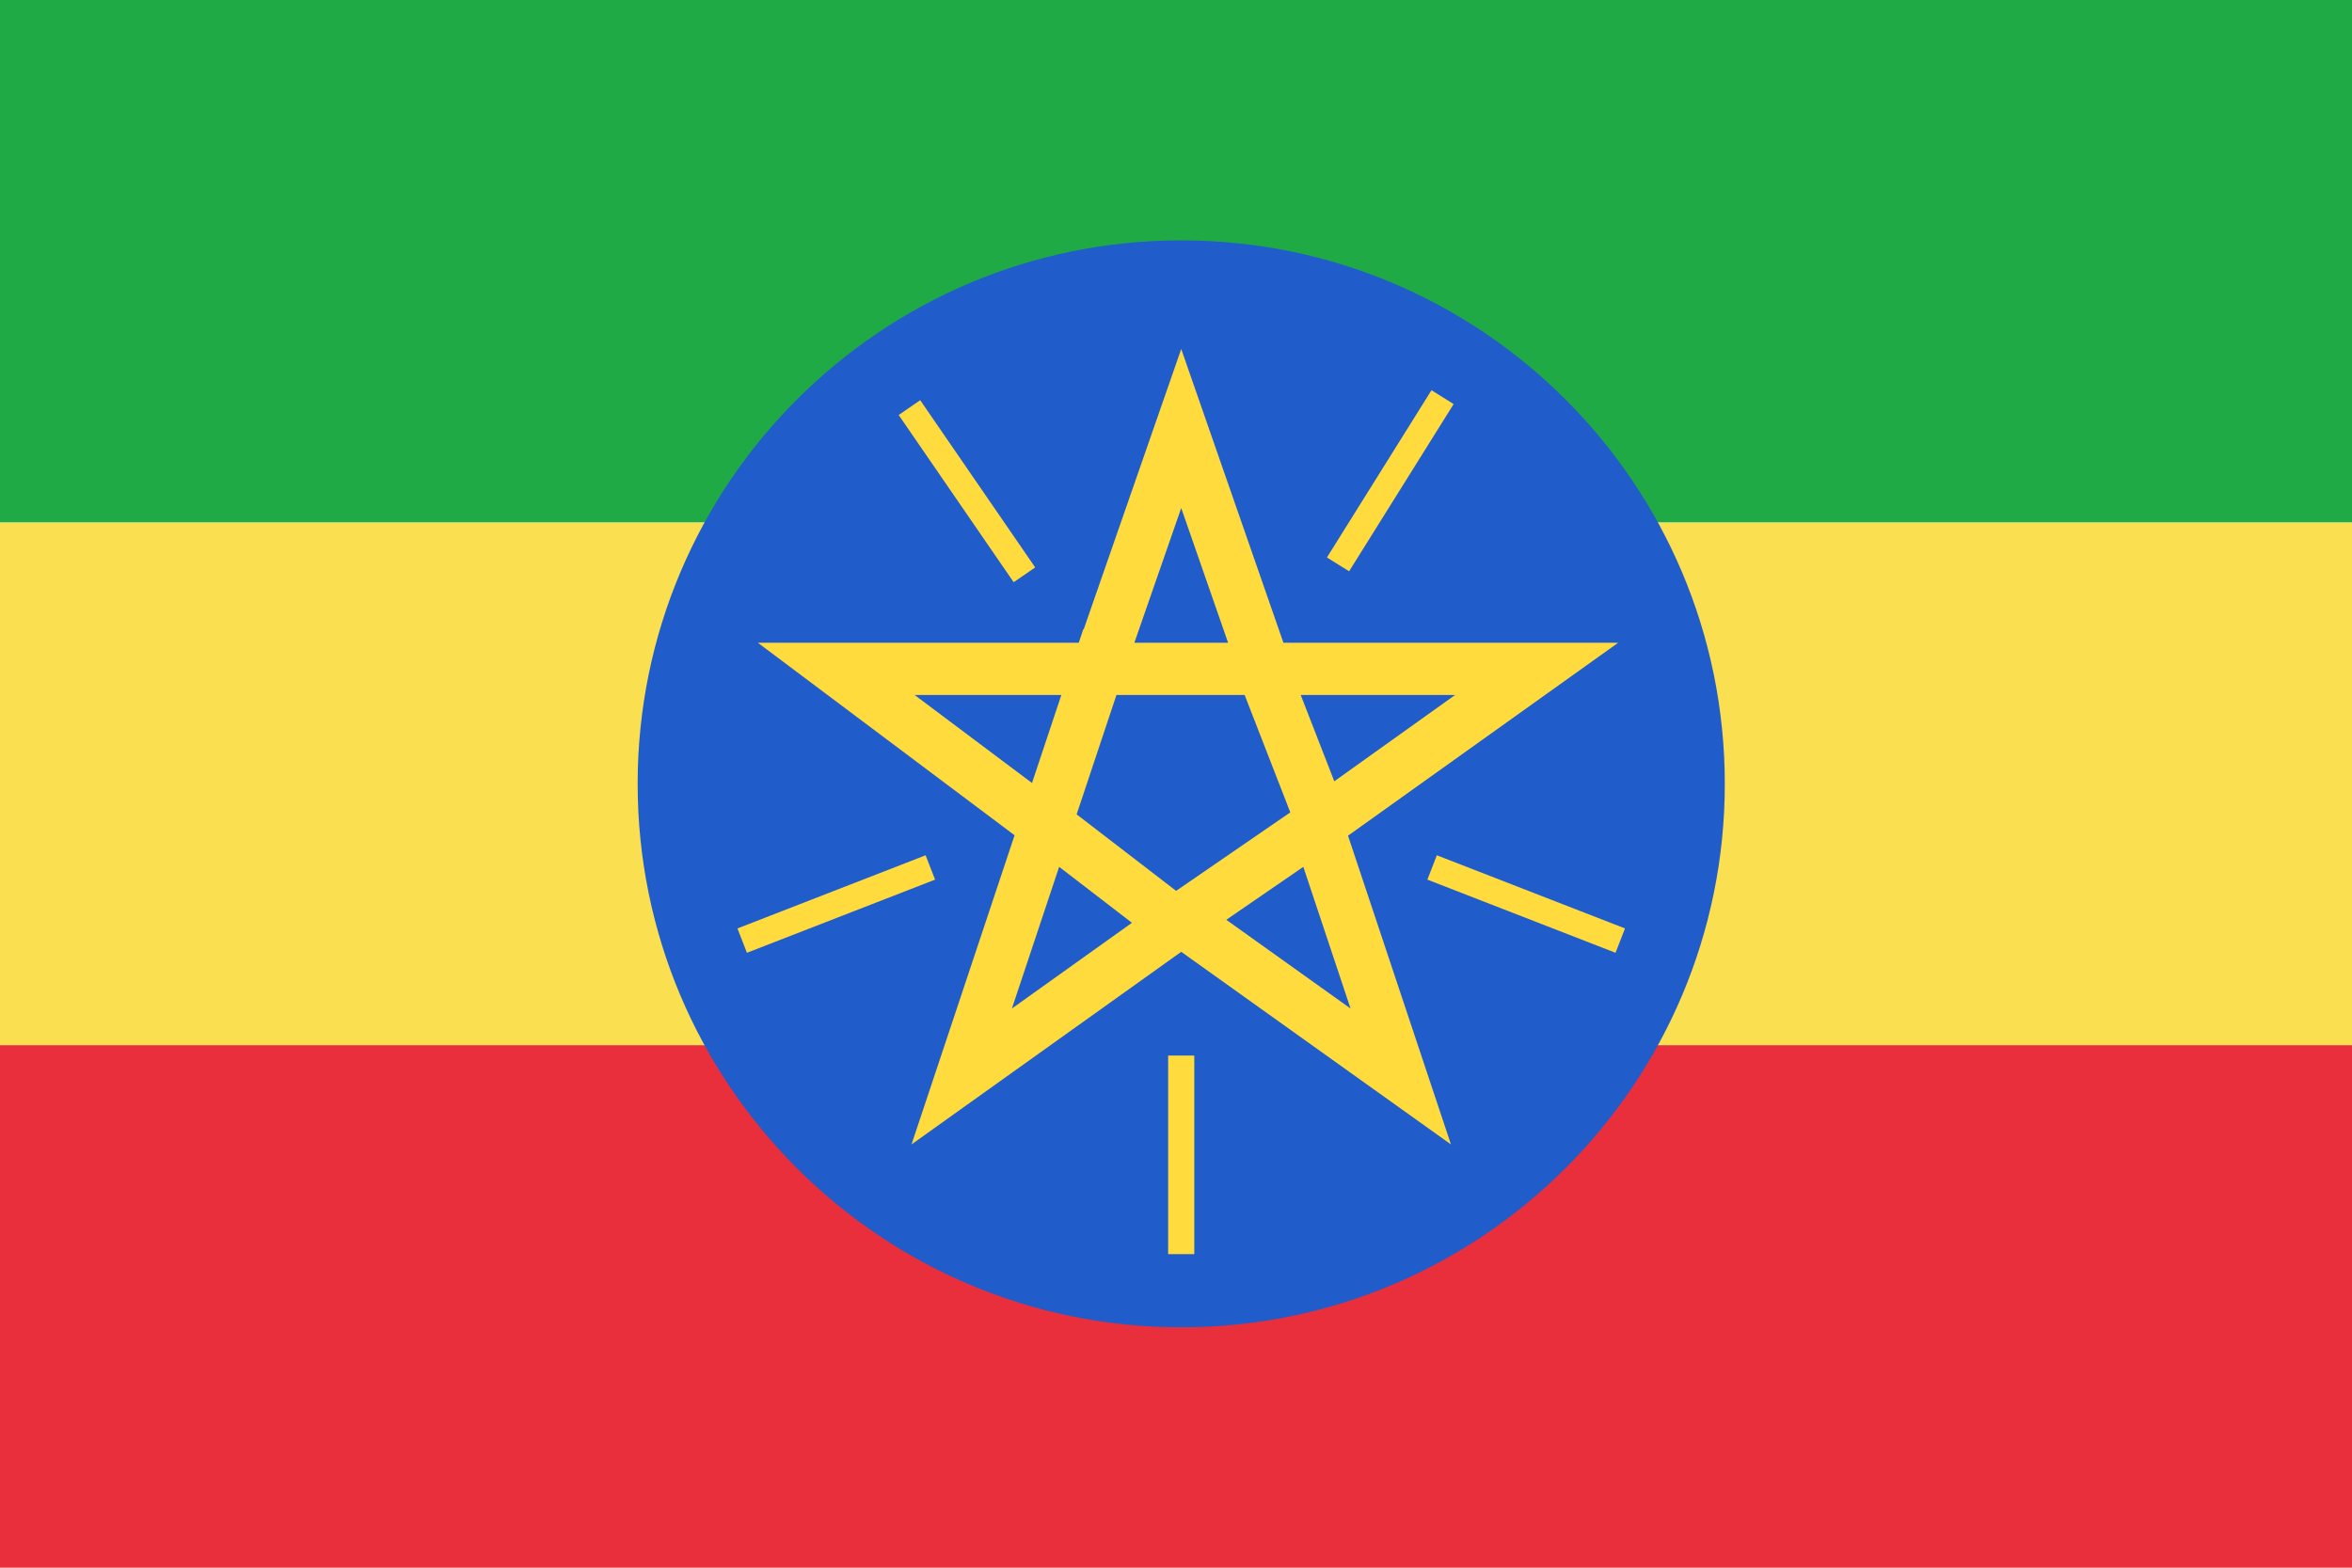
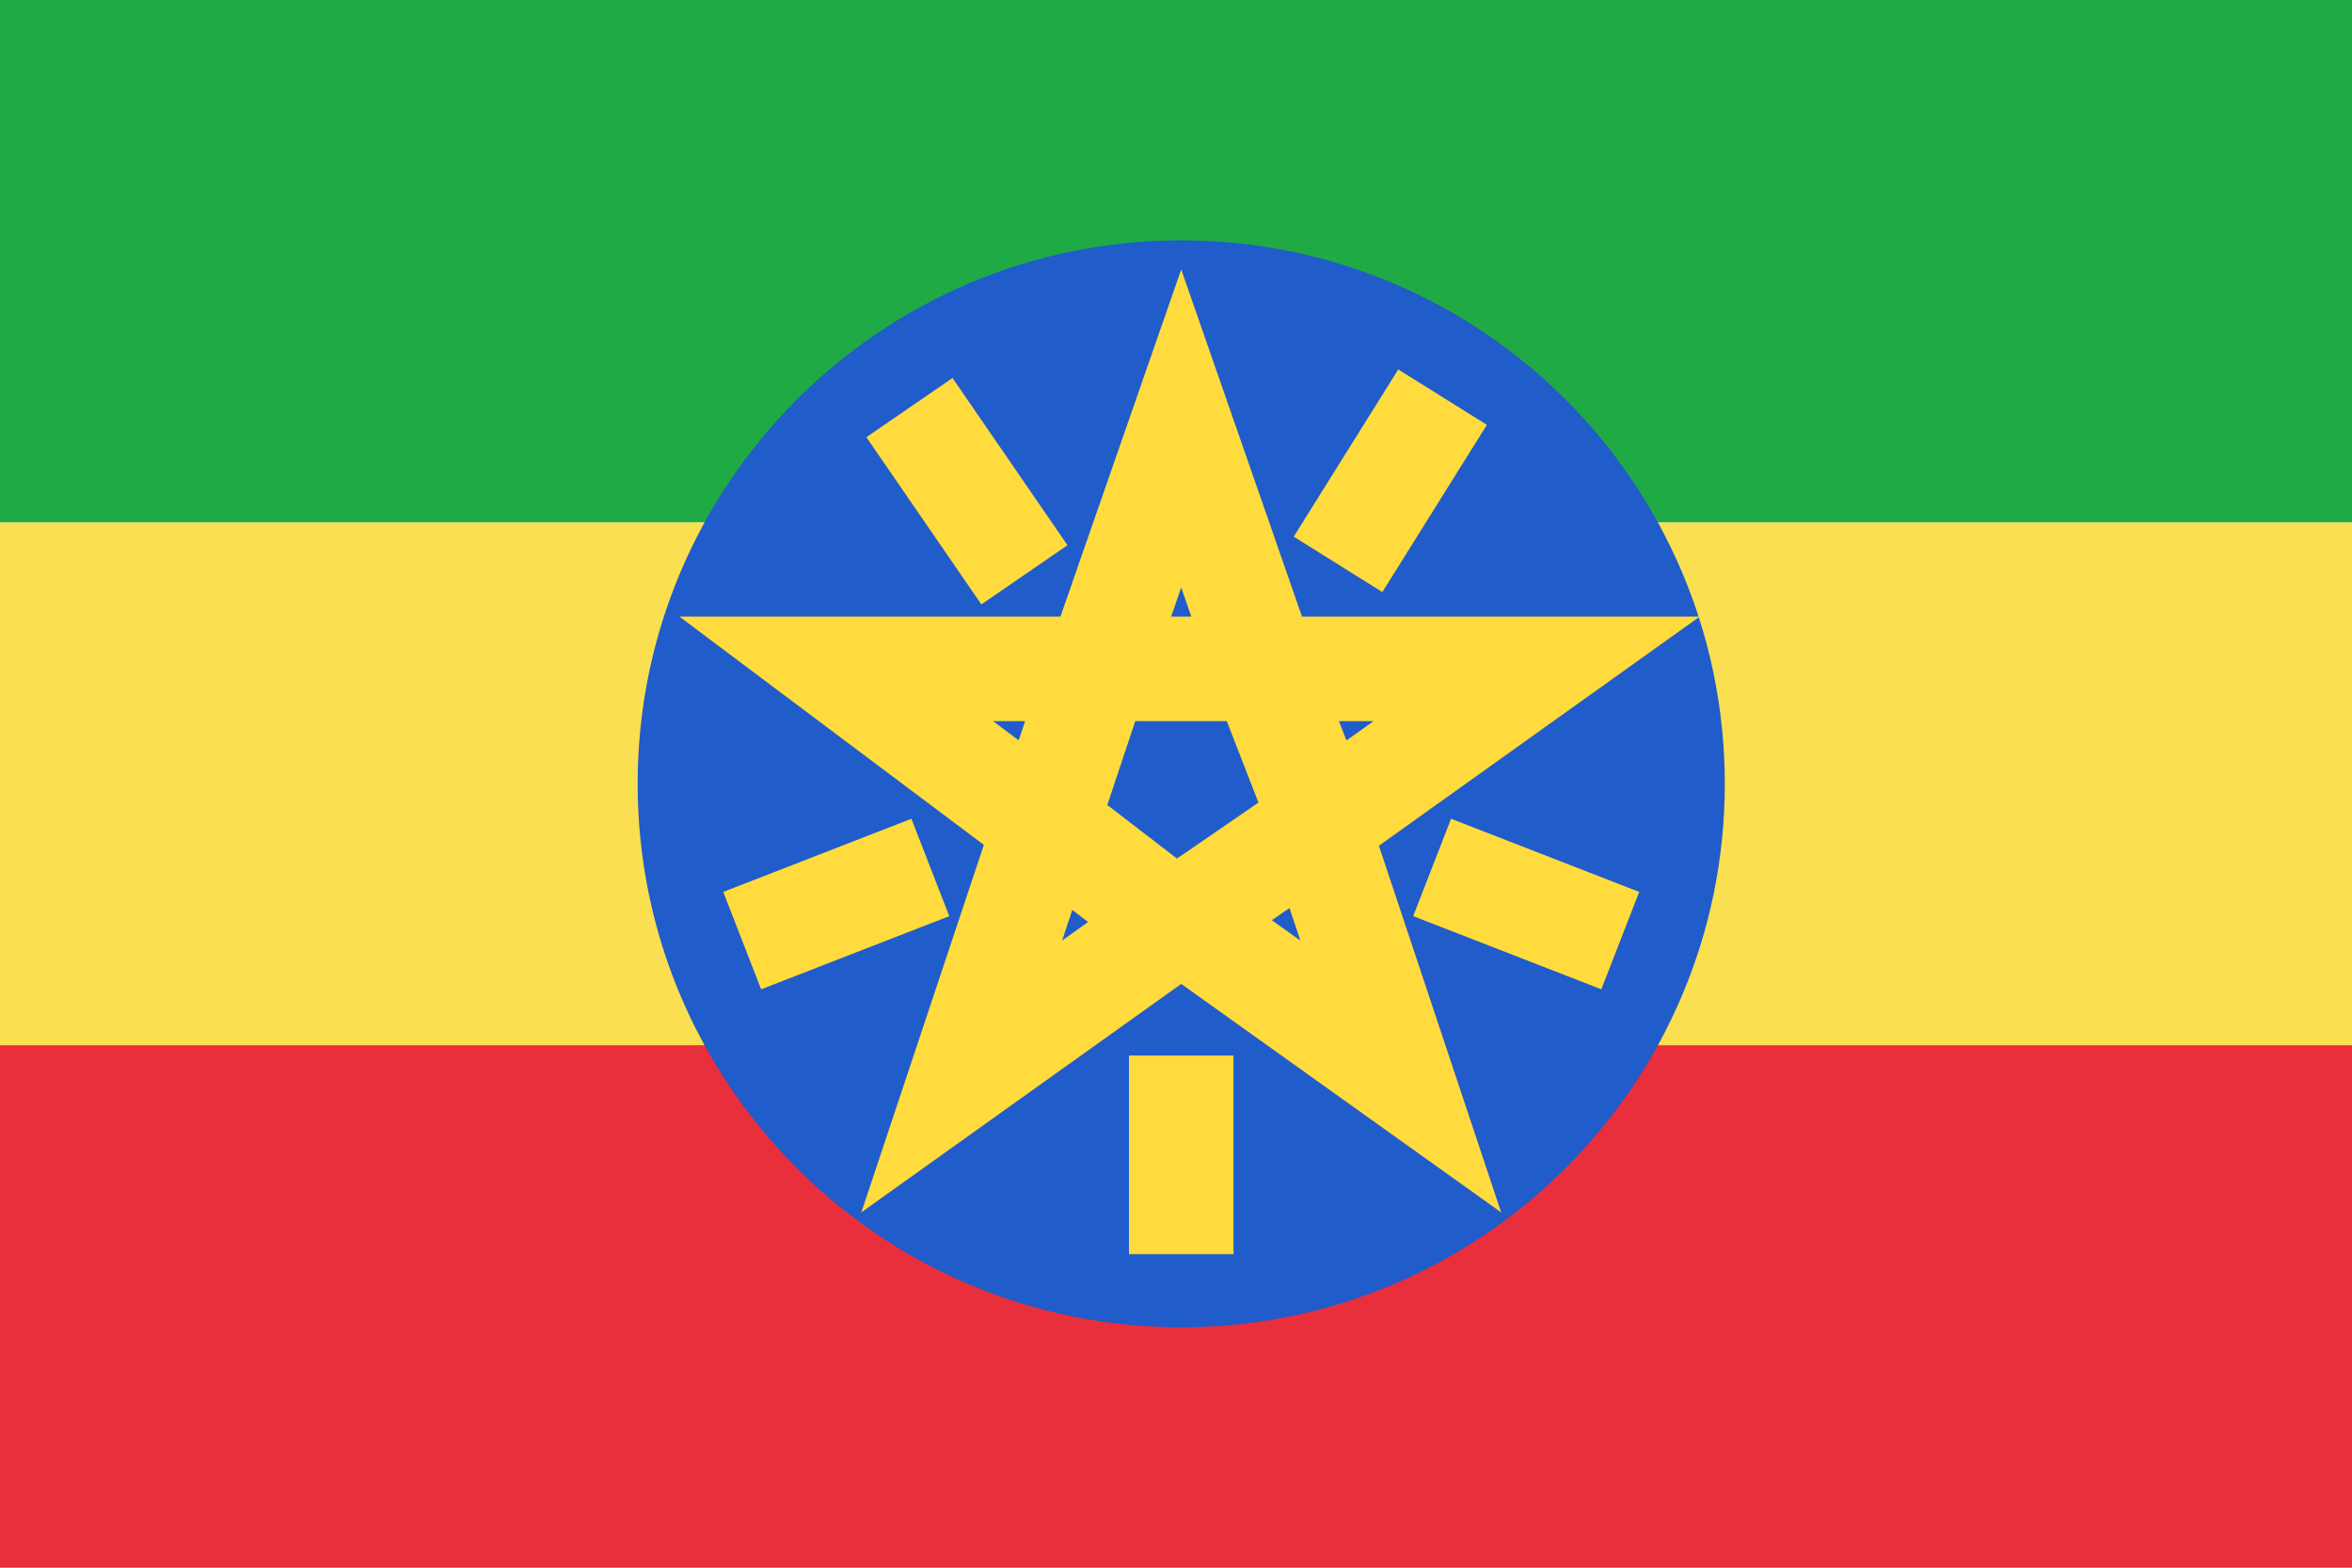
<svg xmlns="http://www.w3.org/2000/svg" viewBox="0 0 22.5 15">
  <path fill="#20AA46" d="M0 0h22.5v5H0V0z" />
  <path fill="#E92F3B" d="M0 10h22.5v5H0v-5z" />
  <path fill="#FADF50" d="M0 5h22.5v5H0V5z" />
  <circle fill="#205CCA" cx="11.3" cy="7.5" r="5.2" />
  <g stroke="#FFDB3D" fill="none">
-     <g stroke-width=".5">
+     <g strokeWidth=".5">
      <path d="m11.3 8.8-2.1 1.5.8-2.4-2-1.5h2.5l.8-2.3.8 2.3h2.6l-2.1 1.5.8 2.4-2.1-1.5zM10.3 6.4h1.9M9.9 7.8l1.3 1M12 6.2l.7 1.8M10 7.9l.6-1.8M11 9l1.6-1.1" />
    </g>
-     <g stroke-width=".25">
+     <g strokeWidth=".25">
      <path d="m8.7 3.9 1.1 1.6M13.8 3.8l-1 1.6M11.3 10.1V12M8.9 8.3 7.1 9M15.5 9l-1.8-.7" />
    </g>
  </g>
</svg>
